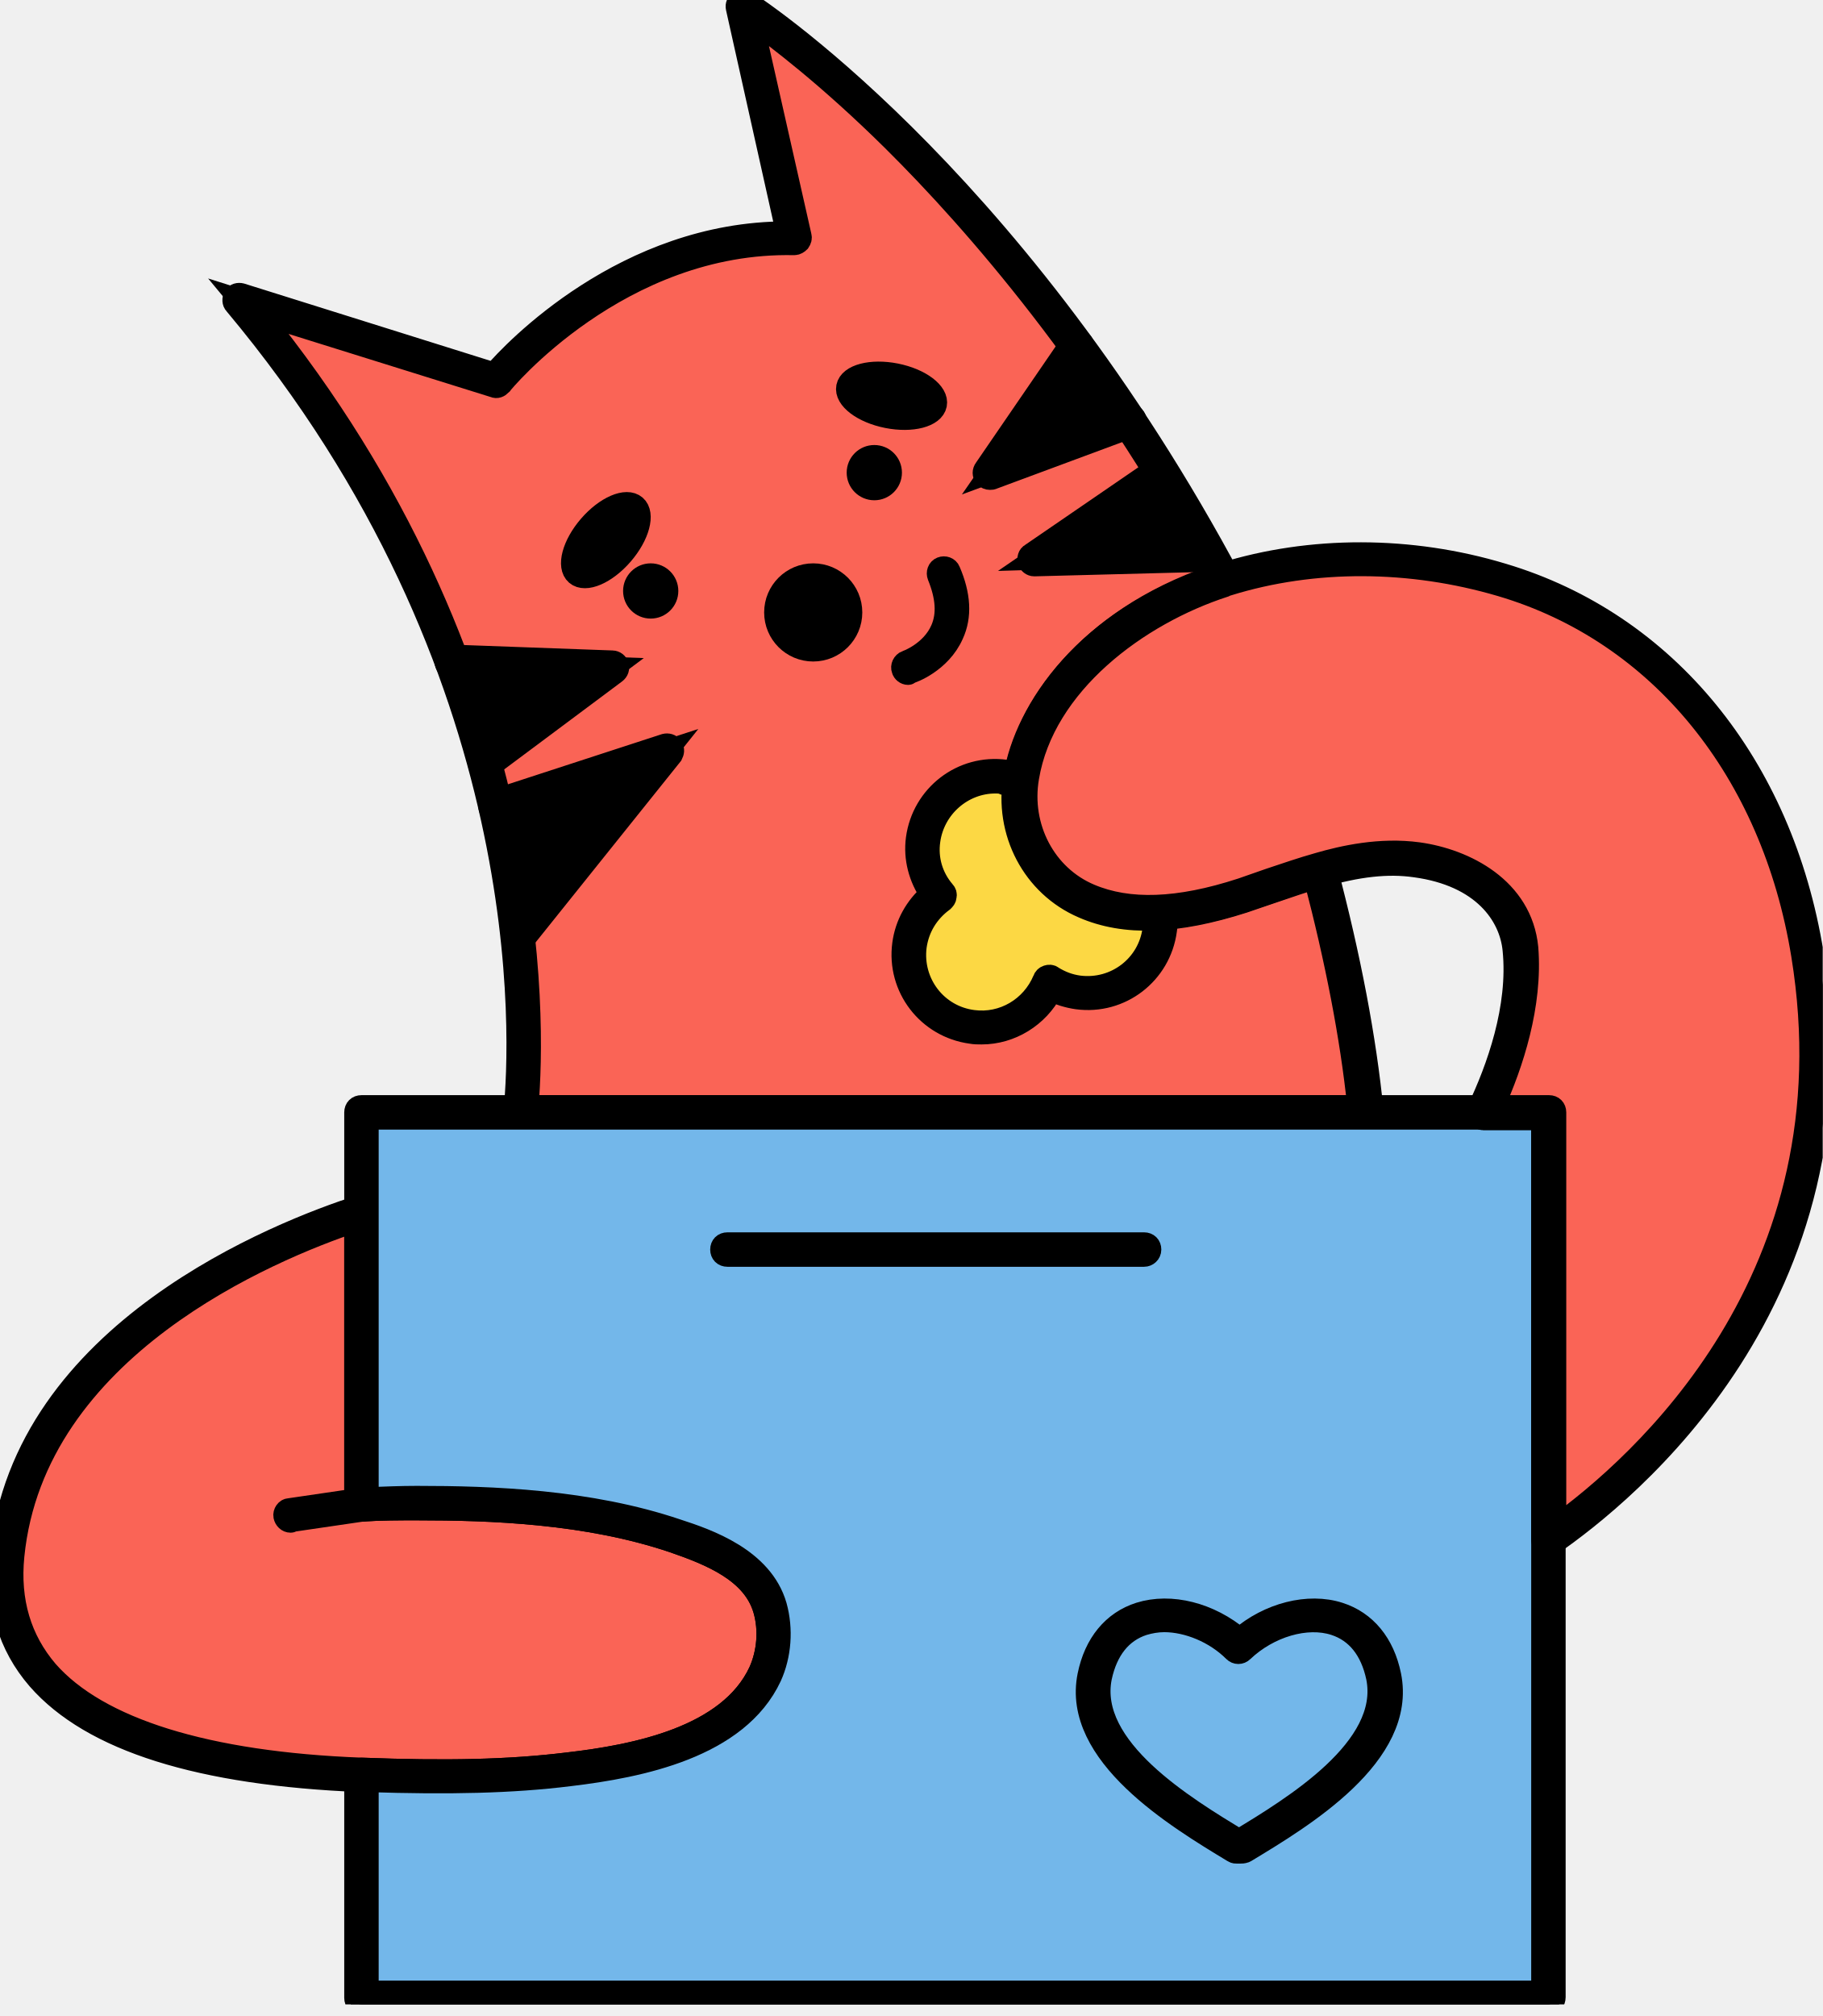
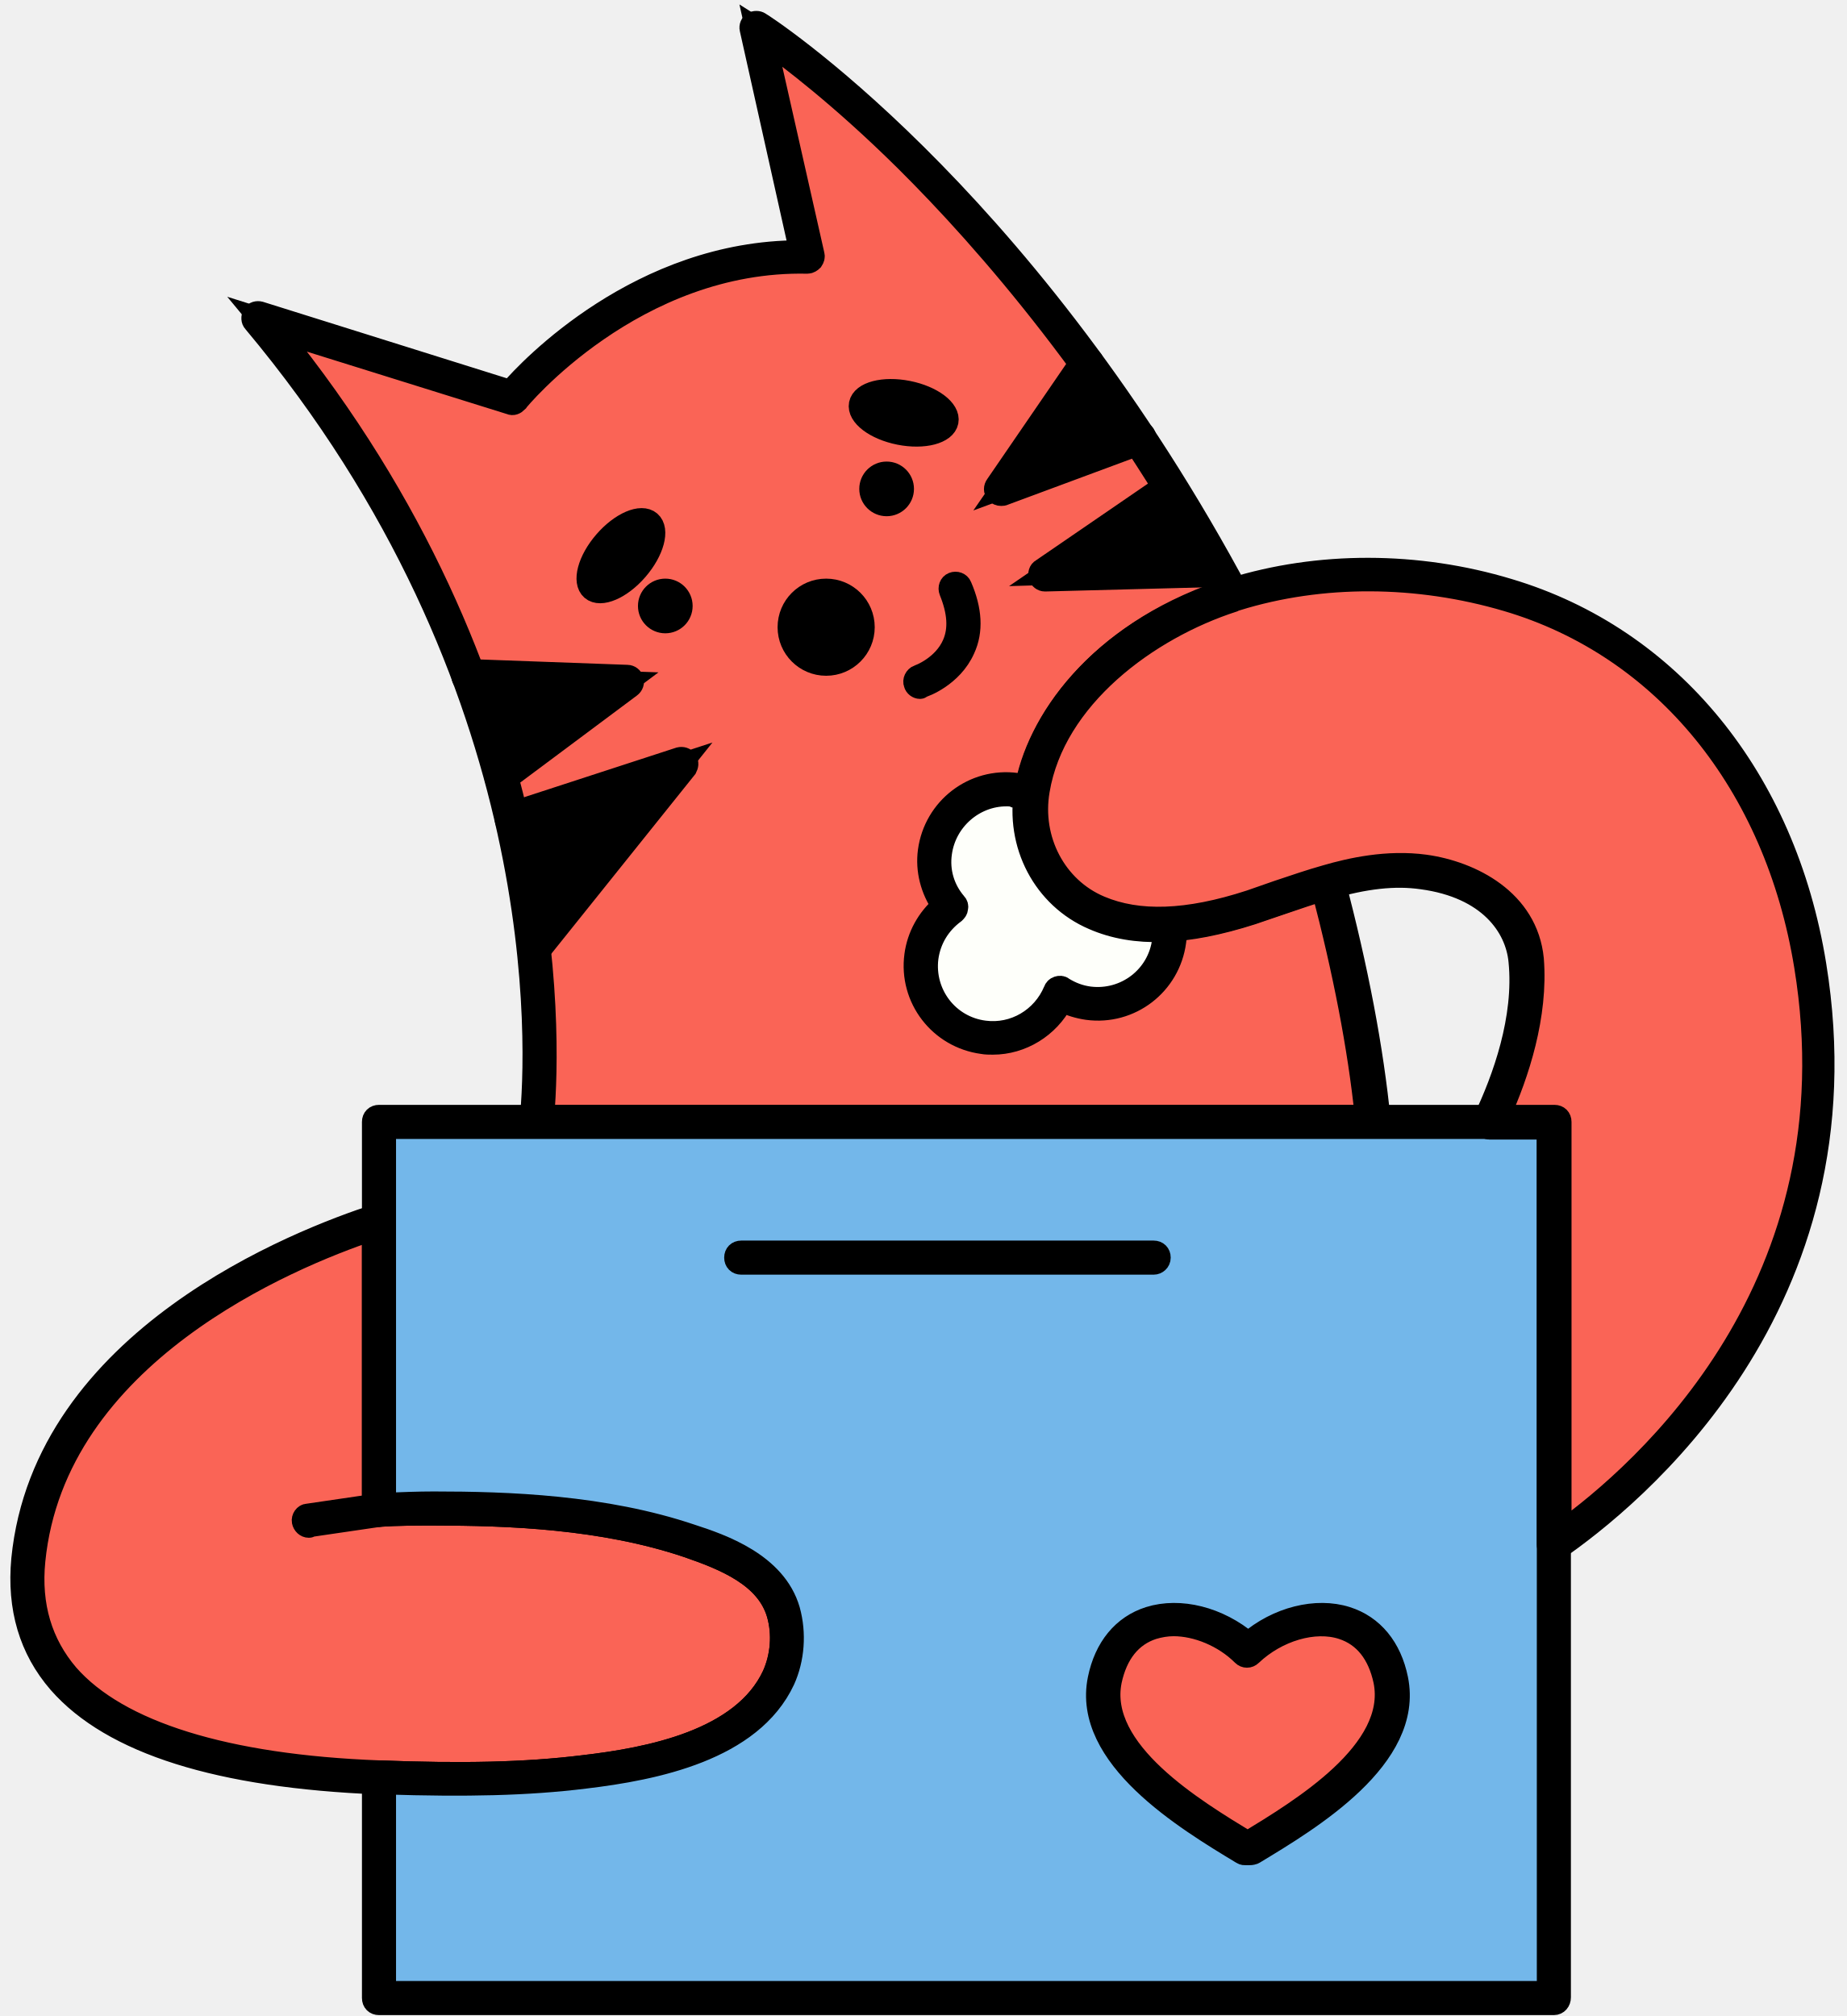
- <svg xmlns="http://www.w3.org/2000/svg" width="85" height="94" viewBox="0 0 85 94" fill="none">
-   <g clip-path="url(#clip0)">
-     <path d="M24.281 51.867C24.615 48.532 25.494 31.102 11.185 13.975L23.099 17.734C23.099 17.734 28.616 10.883 37.013 11.095L34.588 0.273C34.588 0.273 46.532 7.791 56.687 26.343C56.687 26.343 56.778 26.585 56.99 27.04C52.867 28.374 48.411 31.648 47.623 36.195C47.229 38.59 48.411 41.015 50.654 41.985C52.928 42.955 55.656 42.439 57.929 41.712C59.081 41.348 60.294 40.893 61.507 40.53C62.446 44.107 63.265 48.017 63.659 51.837H24.281V51.867Z" fill="#FA6456" stroke="black" />
-     <path d="M63.659 52.17H24.282C24.191 52.17 24.1 52.14 24.07 52.079C24.009 52.019 23.979 51.928 23.979 51.837C24.312 48.532 25.161 31.163 10.944 14.187C10.853 14.096 10.853 13.944 10.913 13.823C10.974 13.702 11.126 13.671 11.247 13.702L23.039 17.4C23.918 16.369 29.162 10.822 36.68 10.822L34.346 0.364C34.316 0.242 34.376 0.121 34.467 0.061C34.558 -2.02022e-05 34.71 -2.02022e-05 34.801 0.061C34.922 0.121 46.926 7.821 56.99 26.252C56.99 26.282 57.112 26.525 57.294 26.979C57.324 27.07 57.324 27.131 57.294 27.222C57.263 27.313 57.203 27.343 57.112 27.373C53.08 28.677 48.715 31.921 47.957 36.286C47.563 38.59 48.745 40.863 50.837 41.742C52.625 42.5 54.929 42.439 57.9 41.469C58.324 41.318 58.779 41.166 59.203 41.015C59.931 40.772 60.719 40.499 61.477 40.287C61.568 40.257 61.628 40.287 61.719 40.317C61.78 40.348 61.841 40.439 61.871 40.499C62.962 44.622 63.69 48.441 64.023 51.837C64.023 51.928 63.993 52.019 63.932 52.079C63.841 52.14 63.75 52.17 63.659 52.17ZM24.615 51.564H63.326C62.992 48.351 62.295 44.773 61.295 40.954C60.628 41.136 59.992 41.378 59.355 41.591C58.9 41.742 58.476 41.894 58.021 42.045C54.899 43.046 52.474 43.137 50.533 42.288C48.199 41.287 46.866 38.771 47.32 36.164C47.836 33.133 50.564 28.919 56.566 26.858C56.475 26.616 56.414 26.464 56.414 26.464C51.2 16.945 45.501 10.398 41.652 6.578C38.59 3.547 36.165 1.728 35.074 0.94L37.347 11.004C37.377 11.095 37.347 11.186 37.286 11.277C37.226 11.337 37.135 11.398 37.044 11.398C28.89 11.216 23.403 17.885 23.372 17.946C23.281 18.037 23.16 18.097 23.039 18.037L12.065 14.611C25.373 31.011 24.949 47.593 24.615 51.564Z" fill="black" stroke="black" />
-     <path d="M35.71 78.058C34.225 81.241 29.648 82.12 26.525 82.484C23.312 82.878 20.068 82.848 16.855 82.727C8.519 82.393 -0.424 80.271 0.334 72.48C1.334 62.295 13.005 57.718 16.855 56.505V70.146C17.704 70.086 18.583 70.086 19.432 70.086C23.464 70.086 27.677 70.328 31.497 71.601C33.225 72.177 35.347 73.026 35.922 74.936C36.226 75.966 36.135 77.118 35.71 78.058Z" fill="#FA6456" stroke="black" />
-     <path d="M20.432 83.151C19.311 83.151 18.128 83.121 16.825 83.06C9.337 82.757 4.275 81.18 1.759 78.301C0.395 76.724 -0.181 74.784 0.031 72.48C1.062 62.052 13.096 57.414 16.734 56.232C16.825 56.202 16.916 56.232 17.007 56.263C17.098 56.323 17.128 56.414 17.128 56.505V69.813C17.916 69.782 18.674 69.752 19.402 69.752C22.888 69.752 27.435 69.904 31.558 71.298C32.952 71.753 35.529 72.632 36.165 74.845C36.468 75.936 36.377 77.149 35.923 78.149C34.377 81.453 29.83 82.363 26.525 82.757C24.707 83.03 22.736 83.151 20.432 83.151ZM16.552 56.96C12.581 58.294 1.607 62.841 0.637 72.541C0.425 74.663 0.971 76.451 2.214 77.907C4.578 80.605 9.641 82.181 16.855 82.454C20.766 82.605 23.737 82.545 26.465 82.211C29.617 81.847 33.983 80.999 35.407 77.937C35.801 77.058 35.892 75.997 35.62 75.057C35.104 73.299 33.164 72.511 31.406 71.904C27.374 70.54 22.888 70.389 19.432 70.389C18.613 70.389 17.734 70.389 16.855 70.449C16.764 70.449 16.704 70.419 16.643 70.358C16.582 70.298 16.552 70.207 16.552 70.146V56.96Z" fill="black" stroke="black" />
-     <path d="M72.209 51.867V93.124H16.855V82.757C20.069 82.878 23.312 82.878 26.526 82.514C29.648 82.15 34.225 81.271 35.711 78.088C36.165 77.149 36.226 75.997 35.953 74.996C35.407 73.056 33.255 72.238 31.527 71.662C27.677 70.358 23.494 70.116 19.462 70.146C18.614 70.146 17.735 70.177 16.886 70.207V51.928H72.209V51.867Z" fill="#73B7EA" stroke="black" />
-     <path d="M72.209 93.458H16.856C16.674 93.458 16.553 93.336 16.553 93.154V82.757C16.553 82.666 16.583 82.605 16.644 82.545C16.704 82.484 16.795 82.454 16.856 82.454C20.766 82.605 23.737 82.545 26.465 82.211C29.618 81.847 33.983 80.999 35.408 77.937C35.802 77.058 35.893 75.997 35.62 75.057C35.105 73.299 33.165 72.511 31.407 71.904C27.375 70.54 22.888 70.389 19.433 70.389C18.614 70.389 17.735 70.389 16.856 70.449C16.765 70.449 16.704 70.419 16.644 70.358C16.583 70.298 16.553 70.207 16.553 70.146V51.867C16.553 51.685 16.674 51.564 16.856 51.564H72.209C72.391 51.564 72.512 51.685 72.512 51.867V93.124C72.512 93.306 72.391 93.458 72.209 93.458ZM17.159 92.851H71.906V52.17H17.159V69.843C17.947 69.813 18.705 69.782 19.433 69.782C22.919 69.782 27.466 69.934 31.588 71.329C32.983 71.783 35.559 72.662 36.196 74.875C36.499 75.966 36.408 77.179 35.954 78.179C34.408 81.484 29.86 82.393 26.556 82.787C23.858 83.121 20.948 83.181 17.159 83.06V92.851Z" fill="black" stroke="black" />
-     <path d="M53.353 58.566H33.922C33.74 58.566 33.619 58.445 33.619 58.263C33.619 58.081 33.74 57.96 33.922 57.96H53.353C53.535 57.96 53.657 58.081 53.657 58.263C53.657 58.445 53.505 58.566 53.353 58.566Z" fill="black" stroke="black" />
-     <path d="M16.857 70.177L13.553 70.662" stroke="black" />
-     <path d="M13.552 70.965C13.4 70.965 13.279 70.843 13.249 70.692C13.219 70.54 13.34 70.358 13.491 70.358L16.796 69.873C16.947 69.843 17.129 69.964 17.129 70.116C17.129 70.267 17.038 70.449 16.887 70.449L13.582 70.934C13.582 70.965 13.582 70.965 13.552 70.965Z" fill="black" stroke="black" />
-     <path d="M43.775 41.742C43.047 42.258 42.502 43.076 42.381 44.076C42.138 45.925 43.442 47.653 45.321 47.896C46.897 48.108 48.352 47.199 48.898 45.804C49.292 46.047 49.747 46.229 50.262 46.289C52.111 46.532 53.839 45.228 54.082 43.349C54.324 41.5 53.021 39.772 51.141 39.529C50.687 39.469 50.232 39.499 49.807 39.62C49.838 37.923 48.565 36.437 46.867 36.225C45.018 35.983 43.29 37.286 43.047 39.166C42.926 40.105 43.199 41.045 43.775 41.742Z" fill="#FCD844" stroke="black" />
-     <path d="M45.776 48.199C45.624 48.199 45.442 48.199 45.291 48.169C43.26 47.896 41.835 46.047 42.108 44.016C42.229 43.106 42.684 42.288 43.381 41.681C42.865 40.924 42.623 40.014 42.744 39.105C43.017 37.074 44.866 35.649 46.897 35.922C48.625 36.134 49.959 37.559 50.111 39.256C50.474 39.196 50.838 39.196 51.202 39.226C52.172 39.347 53.051 39.863 53.657 40.651C54.264 41.439 54.536 42.409 54.385 43.379C54.112 45.41 52.263 46.835 50.232 46.562C49.807 46.501 49.413 46.38 49.05 46.198C48.413 47.411 47.14 48.199 45.776 48.199ZM46.412 36.498C44.897 36.498 43.563 37.65 43.351 39.196C43.229 40.045 43.472 40.893 44.048 41.56C44.108 41.621 44.139 41.712 44.108 41.803C44.108 41.894 44.048 41.954 43.987 42.015C43.29 42.53 42.835 43.258 42.714 44.137C42.502 45.834 43.684 47.38 45.382 47.593C46.776 47.775 48.11 46.986 48.656 45.683C48.686 45.592 48.746 45.531 48.837 45.501C48.928 45.471 49.019 45.471 49.08 45.531C49.474 45.774 49.868 45.925 50.323 45.986C52.02 46.198 53.566 45.016 53.779 43.319C53.9 42.5 53.657 41.681 53.172 41.045C52.657 40.378 51.929 39.984 51.111 39.863C50.687 39.802 50.292 39.832 49.898 39.954C49.807 39.984 49.717 39.954 49.626 39.893C49.565 39.832 49.504 39.741 49.504 39.651C49.535 38.074 48.352 36.771 46.806 36.559C46.685 36.498 46.533 36.498 46.412 36.498Z" fill="black" stroke="black" />
-     <path d="M72.207 71.783V51.897H69.176C70.176 49.806 71.147 46.986 70.874 44.258C70.631 41.772 68.327 40.408 66.054 40.105C64.508 39.893 62.992 40.166 61.507 40.59C60.294 40.954 59.082 41.378 57.93 41.772C55.656 42.5 52.928 43.015 50.654 42.045C48.411 41.075 47.199 38.62 47.623 36.255C48.411 31.708 52.867 28.434 56.99 27.101C57.051 27.07 57.111 27.07 57.142 27.04C61.294 25.767 65.902 25.827 70.055 27.07C78.119 29.465 82.999 36.437 84.303 44.531C86.879 60.325 75.906 69.267 72.207 71.783Z" fill="#FA6456" stroke="black" />
-     <path d="M72.207 72.086C72.147 72.086 72.117 72.086 72.056 72.056C71.965 71.995 71.904 71.904 71.904 71.783V52.2H69.176C69.085 52.2 68.964 52.14 68.934 52.049C68.873 51.958 68.873 51.837 68.903 51.746C69.813 49.836 70.843 46.986 70.571 44.288C70.419 42.682 69.146 40.833 65.993 40.408C64.72 40.226 63.326 40.378 61.567 40.893C60.809 41.105 60.052 41.378 59.324 41.621C58.869 41.772 58.445 41.924 57.99 42.076C54.868 43.076 52.443 43.167 50.503 42.318C48.169 41.318 46.835 38.802 47.29 36.195C47.805 33.103 50.624 28.798 56.869 26.797C56.929 26.767 56.99 26.767 57.02 26.737C61.113 25.464 65.781 25.464 70.086 26.767C77.694 29.041 83.121 35.649 84.545 44.47C87.152 60.537 75.845 69.631 72.329 72.056C72.329 72.056 72.268 72.086 72.207 72.086ZM69.661 51.564H72.238C72.42 51.564 72.541 51.685 72.541 51.867V71.177C76.421 68.388 86.485 59.597 84.03 44.531C82.635 35.952 77.391 29.495 69.995 27.313C65.781 26.07 61.264 26.04 57.263 27.282C57.202 27.282 57.172 27.313 57.111 27.343C53.08 28.646 48.684 31.89 47.956 36.255C47.562 38.559 48.745 40.833 50.836 41.712C52.625 42.47 54.929 42.409 57.899 41.439C58.324 41.287 58.779 41.136 59.203 40.984C59.93 40.742 60.719 40.469 61.476 40.257C62.628 39.923 64.356 39.529 66.145 39.772C68.327 40.075 70.965 41.409 71.237 44.198C71.45 46.865 70.54 49.624 69.661 51.564Z" fill="black" stroke="black" />
-     <path d="M37.923 30.344C38.911 30.344 39.712 29.543 39.712 28.556C39.712 27.568 38.911 26.767 37.923 26.767C36.935 26.767 36.135 27.568 36.135 28.556C36.135 29.543 36.935 30.344 37.923 30.344Z" fill="black" stroke="black" />
-     <path d="M30.345 28.343C30.78 28.343 31.133 27.991 31.133 27.555C31.133 27.12 30.78 26.767 30.345 26.767C29.91 26.767 29.557 27.12 29.557 27.555C29.557 27.991 29.91 28.343 30.345 28.343Z" fill="black" stroke="black" />
-     <path d="M40.773 22.826C41.208 22.826 41.561 22.473 41.561 22.038C41.561 21.603 41.208 21.25 40.773 21.25C40.337 21.25 39.984 21.603 39.984 22.038C39.984 22.473 40.337 22.826 40.773 22.826Z" fill="black" stroke="black" />
-     <path d="M42.349 31.435C42.227 31.435 42.106 31.344 42.076 31.223C42.015 31.072 42.106 30.89 42.258 30.829C42.288 30.829 43.44 30.405 43.895 29.344C44.198 28.646 44.137 27.828 43.743 26.858C43.682 26.706 43.743 26.524 43.895 26.464C44.046 26.403 44.228 26.464 44.288 26.616C44.774 27.737 44.834 28.737 44.44 29.586C43.864 30.89 42.5 31.375 42.439 31.375C42.409 31.405 42.379 31.435 42.349 31.435Z" fill="black" stroke="black" />
-     <path d="M29.033 25.859C29.799 24.972 30.072 23.952 29.641 23.58C29.21 23.207 28.24 23.625 27.474 24.511C26.707 25.398 26.435 26.418 26.866 26.791C27.296 27.163 28.267 26.746 29.033 25.859Z" fill="black" stroke="black" />
-     <path d="M43.658 18.867C43.769 18.308 42.927 17.671 41.778 17.442C40.629 17.214 39.607 17.481 39.496 18.04C39.385 18.598 40.227 19.236 41.376 19.464C42.526 19.692 43.547 19.425 43.658 18.867Z" fill="black" stroke="black" />
-     <path d="M50.23 16.157L46.168 22.038L52.655 19.643" fill="black" />
-     <path d="M50.23 16.157L46.168 22.038L52.655 19.643" stroke="black" />
-     <path d="M46.168 22.341C46.077 22.341 45.986 22.311 45.926 22.22C45.835 22.129 45.835 21.977 45.926 21.856L49.957 15.975C50.048 15.824 50.23 15.793 50.382 15.884C50.533 15.975 50.564 16.157 50.473 16.309L46.987 21.401L52.564 19.34C52.716 19.28 52.898 19.37 52.958 19.522C53.019 19.674 52.928 19.855 52.776 19.916L46.32 22.311C46.259 22.341 46.229 22.341 46.168 22.341Z" fill="black" stroke="black" />
-     <path d="M54.109 22.038L48.228 26.07L56.413 25.827" fill="black" />
-     <path d="M54.109 22.038L48.228 26.07L56.413 25.827" stroke="black" />
-     <path d="M48.229 26.373C48.108 26.373 47.987 26.282 47.956 26.161C47.926 26.04 47.956 25.888 48.078 25.827L53.958 21.796C54.11 21.705 54.292 21.735 54.383 21.887C54.474 22.038 54.443 22.22 54.292 22.311L49.26 25.767L56.383 25.555C56.565 25.555 56.687 25.676 56.687 25.858C56.687 26.04 56.565 26.161 56.383 26.161L48.229 26.373Z" fill="black" stroke="black" />
-     <path d="M21.1 30.859L28.587 31.132L22.615 35.588" fill="black" />
-     <path d="M21.1 30.859L28.587 31.132L22.615 35.588" stroke="black" />
-     <path d="M22.615 35.892C22.524 35.892 22.433 35.861 22.372 35.77C22.281 35.649 22.312 35.437 22.433 35.346L27.707 31.405L21.069 31.163C20.887 31.163 20.766 31.011 20.766 30.859C20.766 30.677 20.917 30.556 21.069 30.556L28.556 30.829C28.677 30.829 28.799 30.92 28.829 31.041C28.859 31.163 28.829 31.284 28.708 31.375L22.736 35.831C22.736 35.861 22.675 35.892 22.615 35.892Z" fill="black" stroke="black" />
-     <path d="M23.131 37.589L31.134 34.982L24.162 43.713" fill="black" />
-     <path d="M23.131 37.589L31.134 34.982L24.162 43.713" stroke="black" />
-     <path d="M24.161 44.016C24.101 44.016 24.04 43.985 23.98 43.955C23.858 43.864 23.828 43.652 23.919 43.531L30.255 35.619L23.222 37.892C23.07 37.953 22.888 37.862 22.828 37.71C22.767 37.559 22.858 37.377 23.009 37.316L31.012 34.709C31.134 34.679 31.285 34.709 31.346 34.831C31.437 34.952 31.406 35.073 31.346 35.194L24.374 43.894C24.343 43.985 24.252 44.016 24.161 44.016Z" fill="black" stroke="black" />
-     <path d="M57.841 86.091H57.69C55.204 84.606 50.323 81.696 51.021 78.149C51.748 74.481 55.598 74.724 57.75 76.755C59.903 74.724 63.752 74.481 64.48 78.149C65.238 81.696 60.327 84.606 57.841 86.091Z" fill="#73B7EA" stroke="black" />
-     <path d="M57.84 86.394H57.689C57.628 86.394 57.568 86.394 57.537 86.364L57.477 86.334C54.87 84.757 49.989 81.817 50.747 78.119C51.05 76.633 51.899 75.603 53.142 75.209C54.597 74.754 56.416 75.209 57.81 76.391C59.174 75.209 61.023 74.754 62.448 75.209C63.691 75.603 64.54 76.633 64.843 78.119C65.601 81.847 60.72 84.757 58.113 86.334L58.053 86.364C57.962 86.394 57.901 86.394 57.84 86.394ZM54.294 75.603C53.96 75.603 53.627 75.663 53.324 75.754C52.293 76.088 51.626 76.936 51.353 78.21C50.686 81.514 55.294 84.272 57.78 85.788C60.266 84.272 64.873 81.514 64.206 78.21C63.934 76.936 63.267 76.088 62.236 75.754C60.932 75.33 59.174 75.845 57.962 76.997C57.84 77.118 57.658 77.118 57.537 76.997C56.658 76.118 55.385 75.603 54.294 75.603Z" fill="#FCD844" stroke="black" />
-   </g>
-   <defs>
-     <clipPath id="clip0">
-       <rect width="85" height="93.458" fill="white" />
-     </clipPath>
-   </defs>
+ <svg xmlns="http://www.w3.org/2000/svg" width="87" height="95" viewBox="0 0 87 95" fill="none">
+   <path d="M25.281 52.867C25.615 49.532 26.494 32.102 12.185 14.975L24.099 18.734C24.099 18.734 29.616 11.883 38.013 12.095L35.588 1.273C35.588 1.273 47.532 8.791 57.687 27.343C57.687 27.343 57.778 27.585 57.99 28.04C53.867 29.374 49.411 32.648 48.623 37.195C48.229 39.59 49.411 42.015 51.654 42.985C53.928 43.955 56.656 43.439 58.929 42.712C60.081 42.348 61.294 41.893 62.507 41.53C63.446 45.107 64.265 49.017 64.659 52.837H25.281V52.867Z" fill="#FA6456" stroke="black" />
+   <path d="M64.659 53.17H25.282C25.191 53.17 25.1 53.14 25.07 53.079C25.009 53.019 24.979 52.928 24.979 52.837C25.312 49.532 26.161 32.163 11.944 15.187C11.853 15.096 11.853 14.944 11.913 14.823C11.974 14.702 12.126 14.671 12.247 14.702L24.039 18.4C24.918 17.369 30.162 11.822 37.68 11.822L35.346 1.364C35.316 1.242 35.376 1.121 35.467 1.061C35.558 1 35.71 1 35.801 1.061C35.922 1.121 47.926 8.821 57.99 27.252C57.99 27.282 58.112 27.525 58.294 27.979C58.324 28.07 58.324 28.131 58.294 28.222C58.263 28.313 58.203 28.343 58.112 28.373C54.08 29.677 49.715 32.92 48.957 37.286C48.563 39.59 49.745 41.863 51.837 42.742C53.625 43.5 55.929 43.439 58.9 42.469C59.324 42.318 59.779 42.166 60.203 42.015C60.931 41.772 61.719 41.499 62.477 41.287C62.568 41.257 62.628 41.287 62.719 41.317C62.78 41.348 62.841 41.439 62.871 41.499C63.962 45.622 64.69 49.441 65.023 52.837C65.023 52.928 64.993 53.019 64.932 53.079C64.841 53.14 64.75 53.17 64.659 53.17ZM25.615 52.564H64.326C63.992 49.351 63.295 45.773 62.295 41.954C61.628 42.136 60.992 42.378 60.355 42.591C59.9 42.742 59.476 42.894 59.021 43.045C55.899 44.046 53.474 44.137 51.533 43.288C49.199 42.287 47.866 39.771 48.32 37.164C48.836 34.133 51.564 29.919 57.566 27.858C57.475 27.616 57.414 27.464 57.414 27.464C52.2 17.945 46.501 11.398 42.652 7.578C39.59 4.547 37.165 2.728 36.074 1.94L38.347 12.004C38.377 12.095 38.347 12.186 38.286 12.277C38.226 12.337 38.135 12.398 38.044 12.398C29.89 12.216 24.403 18.885 24.372 18.946C24.281 19.037 24.16 19.097 24.039 19.037L13.065 15.611C26.373 32.011 25.949 48.593 25.615 52.564Z" fill="black" stroke="black" />
+   <path d="M36.71 79.058C35.225 82.241 30.648 83.12 27.525 83.484C24.312 83.878 21.068 83.848 17.855 83.727C9.519 83.393 0.576 81.271 1.334 73.48C2.334 63.295 14.005 58.718 17.855 57.505V71.146C18.704 71.086 19.583 71.086 20.432 71.086C24.464 71.086 28.677 71.328 32.497 72.601C34.225 73.177 36.347 74.026 36.922 75.936C37.226 76.966 37.135 78.118 36.71 79.058Z" fill="#FA6456" stroke="black" />
+   <path d="M21.432 84.151C20.311 84.151 19.128 84.121 17.825 84.06C10.338 83.757 5.275 82.18 2.759 79.301C1.395 77.724 0.819 75.784 1.031 73.48C2.062 63.052 14.096 58.414 17.734 57.232C17.825 57.202 17.916 57.232 18.007 57.263C18.098 57.323 18.128 57.414 18.128 57.505V70.813C18.916 70.782 19.674 70.752 20.402 70.752C23.888 70.752 28.435 70.904 32.557 72.298C33.952 72.753 36.529 73.632 37.165 75.845C37.468 76.936 37.377 78.149 36.923 79.149C35.377 82.453 30.83 83.363 27.525 83.757C25.707 84.03 23.736 84.151 21.432 84.151ZM17.552 57.96C13.581 59.294 2.607 63.841 1.637 73.541C1.425 75.663 1.971 77.451 3.214 78.907C5.578 81.605 10.641 83.181 17.855 83.454C21.766 83.605 24.737 83.545 27.465 83.211C30.617 82.847 34.983 81.999 36.407 78.937C36.801 78.058 36.892 76.997 36.62 76.057C36.104 74.299 34.164 73.511 32.406 72.904C28.374 71.54 23.888 71.389 20.432 71.389C19.613 71.389 18.734 71.389 17.855 71.449C17.764 71.449 17.704 71.419 17.643 71.358C17.582 71.298 17.552 71.207 17.552 71.146V57.96Z" fill="black" stroke="black" />
+   <path d="M73.209 52.867V94.124H17.855V83.757C21.069 83.878 24.312 83.878 27.526 83.514C30.648 83.15 35.225 82.271 36.711 79.088C37.165 78.149 37.226 76.997 36.953 75.996C36.407 74.056 34.255 73.238 32.527 72.662C28.677 71.358 24.494 71.116 20.462 71.146C19.614 71.146 18.735 71.177 17.886 71.207V52.928H73.209V52.867Z" fill="#73B7EA" stroke="black" />
+   <path d="M73.209 94.458H17.856C17.674 94.458 17.553 94.336 17.553 94.154V83.757C17.553 83.666 17.583 83.605 17.644 83.545C17.704 83.484 17.795 83.454 17.856 83.454C21.766 83.605 24.737 83.545 27.465 83.211C30.618 82.847 34.983 81.999 36.408 78.937C36.802 78.058 36.893 76.997 36.62 76.057C36.105 74.299 34.165 73.511 32.407 72.904C28.375 71.54 23.888 71.389 20.433 71.389C19.614 71.389 18.735 71.389 17.856 71.449C17.765 71.449 17.704 71.419 17.644 71.358C17.583 71.298 17.553 71.207 17.553 71.146V52.867C17.553 52.685 17.674 52.564 17.856 52.564H73.209C73.391 52.564 73.512 52.685 73.512 52.867V94.124C73.512 94.306 73.391 94.458 73.209 94.458ZM18.159 93.851H72.906V53.17H18.159V70.843C18.947 70.813 19.705 70.782 20.433 70.782C23.919 70.782 28.466 70.934 32.588 72.329C33.983 72.783 36.559 73.662 37.196 75.875C37.499 76.966 37.408 78.179 36.954 79.179C35.408 82.484 30.86 83.393 27.556 83.787C24.858 84.121 21.948 84.181 18.159 84.06V93.851Z" fill="black" stroke="black" />
+   <path d="M54.353 59.566H34.922C34.74 59.566 34.619 59.445 34.619 59.263C34.619 59.081 34.74 58.96 34.922 58.96H54.353C54.535 58.96 54.657 59.081 54.657 59.263C54.657 59.445 54.505 59.566 54.353 59.566Z" fill="black" stroke="black" />
+   <path d="M17.857 71.177L14.553 71.662" stroke="black" />
+   <path d="M14.552 71.965C14.4 71.965 14.279 71.843 14.249 71.692C14.219 71.54 14.34 71.358 14.491 71.358L17.796 70.873C17.947 70.843 18.129 70.964 18.129 71.116C18.129 71.267 18.038 71.449 17.887 71.449L14.582 71.934C14.582 71.965 14.582 71.965 14.552 71.965Z" fill="black" stroke="black" />
+   <path d="M44.775 42.742C44.047 43.258 43.502 44.076 43.381 45.076C43.138 46.925 44.442 48.653 46.321 48.896C47.897 49.108 49.352 48.199 49.898 46.804C50.292 47.047 50.747 47.229 51.262 47.289C53.111 47.532 54.839 46.228 55.082 44.349C55.324 42.5 54.021 40.772 52.141 40.529C51.687 40.469 51.232 40.499 50.807 40.62C50.838 38.923 49.565 37.437 47.867 37.225C46.018 36.983 44.29 38.286 44.047 40.166C43.926 41.105 44.199 42.045 44.775 42.742Z" fill="#FEFFFA" stroke="black" />
+   <path d="M46.776 49.199C46.624 49.199 46.442 49.199 46.291 49.169C44.26 48.896 42.835 47.047 43.108 45.016C43.229 44.106 43.684 43.288 44.381 42.681C43.865 41.924 43.623 41.014 43.744 40.105C44.017 38.074 45.866 36.649 47.897 36.922C49.625 37.134 50.959 38.559 51.111 40.256C51.474 40.196 51.838 40.196 52.202 40.226C53.172 40.347 54.051 40.863 54.657 41.651C55.264 42.439 55.536 43.409 55.385 44.379C55.112 46.41 53.263 47.835 51.232 47.562C50.807 47.501 50.413 47.38 50.05 47.198C49.413 48.411 48.14 49.199 46.776 49.199ZM47.412 37.498C45.897 37.498 44.563 38.65 44.351 40.196C44.229 41.045 44.472 41.893 45.048 42.56C45.108 42.621 45.139 42.712 45.108 42.803C45.108 42.894 45.048 42.954 44.987 43.015C44.29 43.53 43.835 44.258 43.714 45.137C43.502 46.834 44.684 48.38 46.382 48.593C47.776 48.775 49.11 47.986 49.656 46.683C49.686 46.592 49.746 46.531 49.837 46.501C49.928 46.471 50.019 46.471 50.08 46.531C50.474 46.774 50.868 46.925 51.323 46.986C53.02 47.198 54.566 46.016 54.779 44.319C54.9 43.5 54.657 42.681 54.172 42.045C53.657 41.378 52.929 40.984 52.111 40.863C51.687 40.802 51.292 40.832 50.898 40.954C50.807 40.984 50.717 40.954 50.626 40.893C50.565 40.832 50.504 40.741 50.504 40.651C50.535 39.074 49.352 37.771 47.806 37.559C47.685 37.498 47.533 37.498 47.412 37.498Z" fill="black" stroke="black" />
+   <path d="M73.207 72.783V52.897H70.176C71.176 50.806 72.147 47.986 71.874 45.258C71.631 42.772 69.327 41.408 67.054 41.105C65.508 40.893 63.992 41.166 62.507 41.59C61.294 41.954 60.082 42.378 58.93 42.772C56.656 43.5 53.928 44.015 51.654 43.045C49.411 42.075 48.199 39.62 48.623 37.255C49.411 32.708 53.867 29.434 57.99 28.101C58.051 28.07 58.111 28.07 58.142 28.04C62.294 26.767 66.902 26.827 71.055 28.07C79.119 30.465 83.999 37.437 85.303 45.531C87.879 61.325 76.906 70.267 73.207 72.783Z" fill="#FA6456" stroke="black" />
+   <path d="M73.207 73.086C73.147 73.086 73.117 73.086 73.056 73.056C72.965 72.995 72.904 72.904 72.904 72.783V53.2H70.176C70.085 53.2 69.964 53.14 69.934 53.049C69.873 52.958 69.873 52.837 69.903 52.746C70.813 50.836 71.843 47.986 71.571 45.288C71.419 43.682 70.146 41.833 66.993 41.408C65.72 41.226 64.326 41.378 62.567 41.893C61.809 42.105 61.052 42.378 60.324 42.621C59.869 42.772 59.445 42.924 58.99 43.076C55.868 44.076 53.443 44.167 51.503 43.318C49.169 42.318 47.835 39.802 48.29 37.195C48.805 34.103 51.624 29.798 57.869 27.797C57.929 27.767 57.99 27.767 58.02 27.737C62.113 26.464 66.781 26.464 71.086 27.767C78.694 30.041 84.121 36.649 85.545 45.47C88.152 61.537 76.845 70.631 73.329 73.056C73.329 73.056 73.268 73.086 73.207 73.086ZM70.661 52.564H73.238C73.42 52.564 73.541 52.685 73.541 52.867V72.177C77.421 69.388 87.485 60.597 85.03 45.531C83.635 36.952 78.391 30.495 70.995 28.313C66.781 27.07 62.264 27.04 58.263 28.282C58.202 28.282 58.172 28.313 58.111 28.343C54.08 29.646 49.684 32.89 48.956 37.255C48.562 39.559 49.745 41.833 51.836 42.712C53.625 43.47 55.929 43.409 58.899 42.439C59.324 42.287 59.779 42.136 60.203 41.984C60.93 41.742 61.719 41.469 62.476 41.257C63.628 40.923 65.356 40.529 67.145 40.772C69.327 41.075 71.965 42.409 72.237 45.198C72.45 47.865 71.54 50.624 70.661 52.564Z" fill="black" stroke="black" />
+   <path d="M38.923 31.344C39.911 31.344 40.712 30.543 40.712 29.556C40.712 28.568 39.911 27.767 38.923 27.767C37.935 27.767 37.135 28.568 37.135 29.556C37.135 30.543 37.935 31.344 38.923 31.344Z" fill="black" stroke="black" />
+   <path d="M31.345 29.343C31.78 29.343 32.133 28.991 32.133 28.555C32.133 28.12 31.78 27.767 31.345 27.767C30.91 27.767 30.557 28.12 30.557 28.555C30.557 28.991 30.91 29.343 31.345 29.343Z" fill="black" stroke="black" />
+   <path d="M41.773 23.826C42.208 23.826 42.561 23.473 42.561 23.038C42.561 22.603 42.208 22.25 41.773 22.25C41.337 22.25 40.984 22.603 40.984 23.038C40.984 23.473 41.337 23.826 41.773 23.826Z" fill="black" stroke="black" />
+   <path d="M43.349 32.435C43.227 32.435 43.106 32.344 43.076 32.223C43.015 32.072 43.106 31.89 43.258 31.829C43.288 31.829 44.44 31.405 44.895 30.344C45.198 29.646 45.137 28.828 44.743 27.858C44.682 27.706 44.743 27.524 44.895 27.464C45.046 27.403 45.228 27.464 45.288 27.616C45.774 28.737 45.834 29.737 45.44 30.586C44.864 31.89 43.5 32.375 43.439 32.375C43.409 32.405 43.379 32.435 43.349 32.435Z" fill="black" stroke="black" />
+   <path d="M30.033 26.859C30.799 25.972 31.072 24.952 30.641 24.58C30.21 24.207 29.24 24.625 28.474 25.511C27.707 26.398 27.435 27.418 27.866 27.791C28.296 28.163 29.267 27.746 30.033 26.859Z" fill="black" stroke="black" />
+   <path d="M44.658 19.867C44.769 19.308 43.927 18.671 42.778 18.442C41.629 18.214 40.607 18.481 40.496 19.04C40.385 19.598 41.227 20.236 42.376 20.464C43.526 20.692 44.547 20.425 44.658 19.867Z" fill="black" stroke="black" />
+   <path d="M51.23 17.157L47.168 23.038L53.655 20.643" fill="black" />
+   <path d="M51.23 17.157L47.168 23.038L53.655 20.643" stroke="black" />
+   <path d="M47.168 23.341C47.077 23.341 46.986 23.311 46.926 23.22C46.835 23.129 46.835 22.977 46.926 22.856L50.957 16.975C51.048 16.824 51.23 16.794 51.382 16.884C51.533 16.975 51.564 17.157 51.473 17.309L47.987 22.401L53.564 20.34C53.716 20.28 53.898 20.37 53.958 20.522C54.019 20.674 53.928 20.855 53.776 20.916L47.32 23.311C47.259 23.341 47.229 23.341 47.168 23.341Z" fill="black" stroke="black" />
+   <path d="M55.109 23.038L49.228 27.07L57.413 26.827" fill="black" />
+   <path d="M55.109 23.038L49.228 27.07L57.413 26.827" stroke="black" />
+   <path d="M49.229 27.373C49.108 27.373 48.987 27.282 48.956 27.161C48.926 27.04 48.956 26.888 49.078 26.827L54.958 22.796C55.11 22.705 55.292 22.735 55.383 22.887C55.474 23.038 55.443 23.22 55.292 23.311L50.26 26.767L57.383 26.555C57.565 26.555 57.687 26.676 57.687 26.858C57.687 27.04 57.565 27.161 57.383 27.161L49.229 27.373Z" fill="black" stroke="black" />
+   <path d="M22.1 31.859L29.587 32.132L23.615 36.588" fill="black" />
+   <path d="M22.1 31.859L29.587 32.132L23.615 36.588" stroke="black" />
+   <path d="M23.615 36.892C23.524 36.892 23.433 36.861 23.372 36.77C23.281 36.649 23.312 36.437 23.433 36.346L28.707 32.405L22.069 32.163C21.887 32.163 21.766 32.011 21.766 31.859C21.766 31.677 21.917 31.556 22.069 31.556L29.556 31.829C29.677 31.829 29.799 31.92 29.829 32.041C29.859 32.163 29.829 32.284 29.708 32.375L23.736 36.831C23.736 36.861 23.675 36.892 23.615 36.892Z" fill="black" stroke="black" />
+   <path d="M24.131 38.589L32.134 35.982L25.162 44.713" fill="black" />
+   <path d="M24.131 38.589L32.134 35.982L25.162 44.713" stroke="black" />
+   <path d="M25.161 45.016C25.101 45.016 25.04 44.985 24.98 44.955C24.858 44.864 24.828 44.652 24.919 44.531L31.255 36.619L24.222 38.892C24.07 38.953 23.888 38.862 23.828 38.71C23.767 38.559 23.858 38.377 24.009 38.316L32.012 35.709C32.134 35.679 32.285 35.709 32.346 35.831C32.437 35.952 32.406 36.073 32.346 36.194L25.374 44.894C25.343 44.985 25.252 45.016 25.161 45.016Z" fill="black" stroke="black" />
+   <path d="M58.841 87.091H58.69C56.204 85.606 51.323 82.696 52.021 79.149C52.748 75.481 56.598 75.724 58.75 77.755C60.903 75.724 64.752 75.481 65.48 79.149C66.238 82.696 61.327 85.606 58.841 87.091Z" fill="#FA6456" stroke="black" />
+   <path d="M58.84 87.394H58.689C58.628 87.394 58.568 87.394 58.537 87.364L58.477 87.334C55.87 85.757 50.989 82.817 51.747 79.119C52.05 77.633 52.899 76.603 54.142 76.209C55.597 75.754 57.416 76.209 58.81 77.391C60.174 76.209 62.023 75.754 63.448 76.209C64.691 76.603 65.54 77.633 65.843 79.119C66.601 82.847 61.72 85.757 59.113 87.334L59.053 87.364C58.962 87.394 58.901 87.394 58.84 87.394ZM55.294 76.603C54.96 76.603 54.627 76.663 54.324 76.754C53.293 77.088 52.626 77.936 52.353 79.21C51.686 82.514 56.294 85.272 58.78 86.788C61.266 85.272 65.873 82.514 65.206 79.21C64.933 77.936 64.267 77.088 63.236 76.754C61.932 76.33 60.174 76.845 58.962 77.997C58.84 78.118 58.658 78.118 58.537 77.997C57.658 77.118 56.385 76.603 55.294 76.603Z" fill="#FEFFFA" stroke="black" />
</svg>
